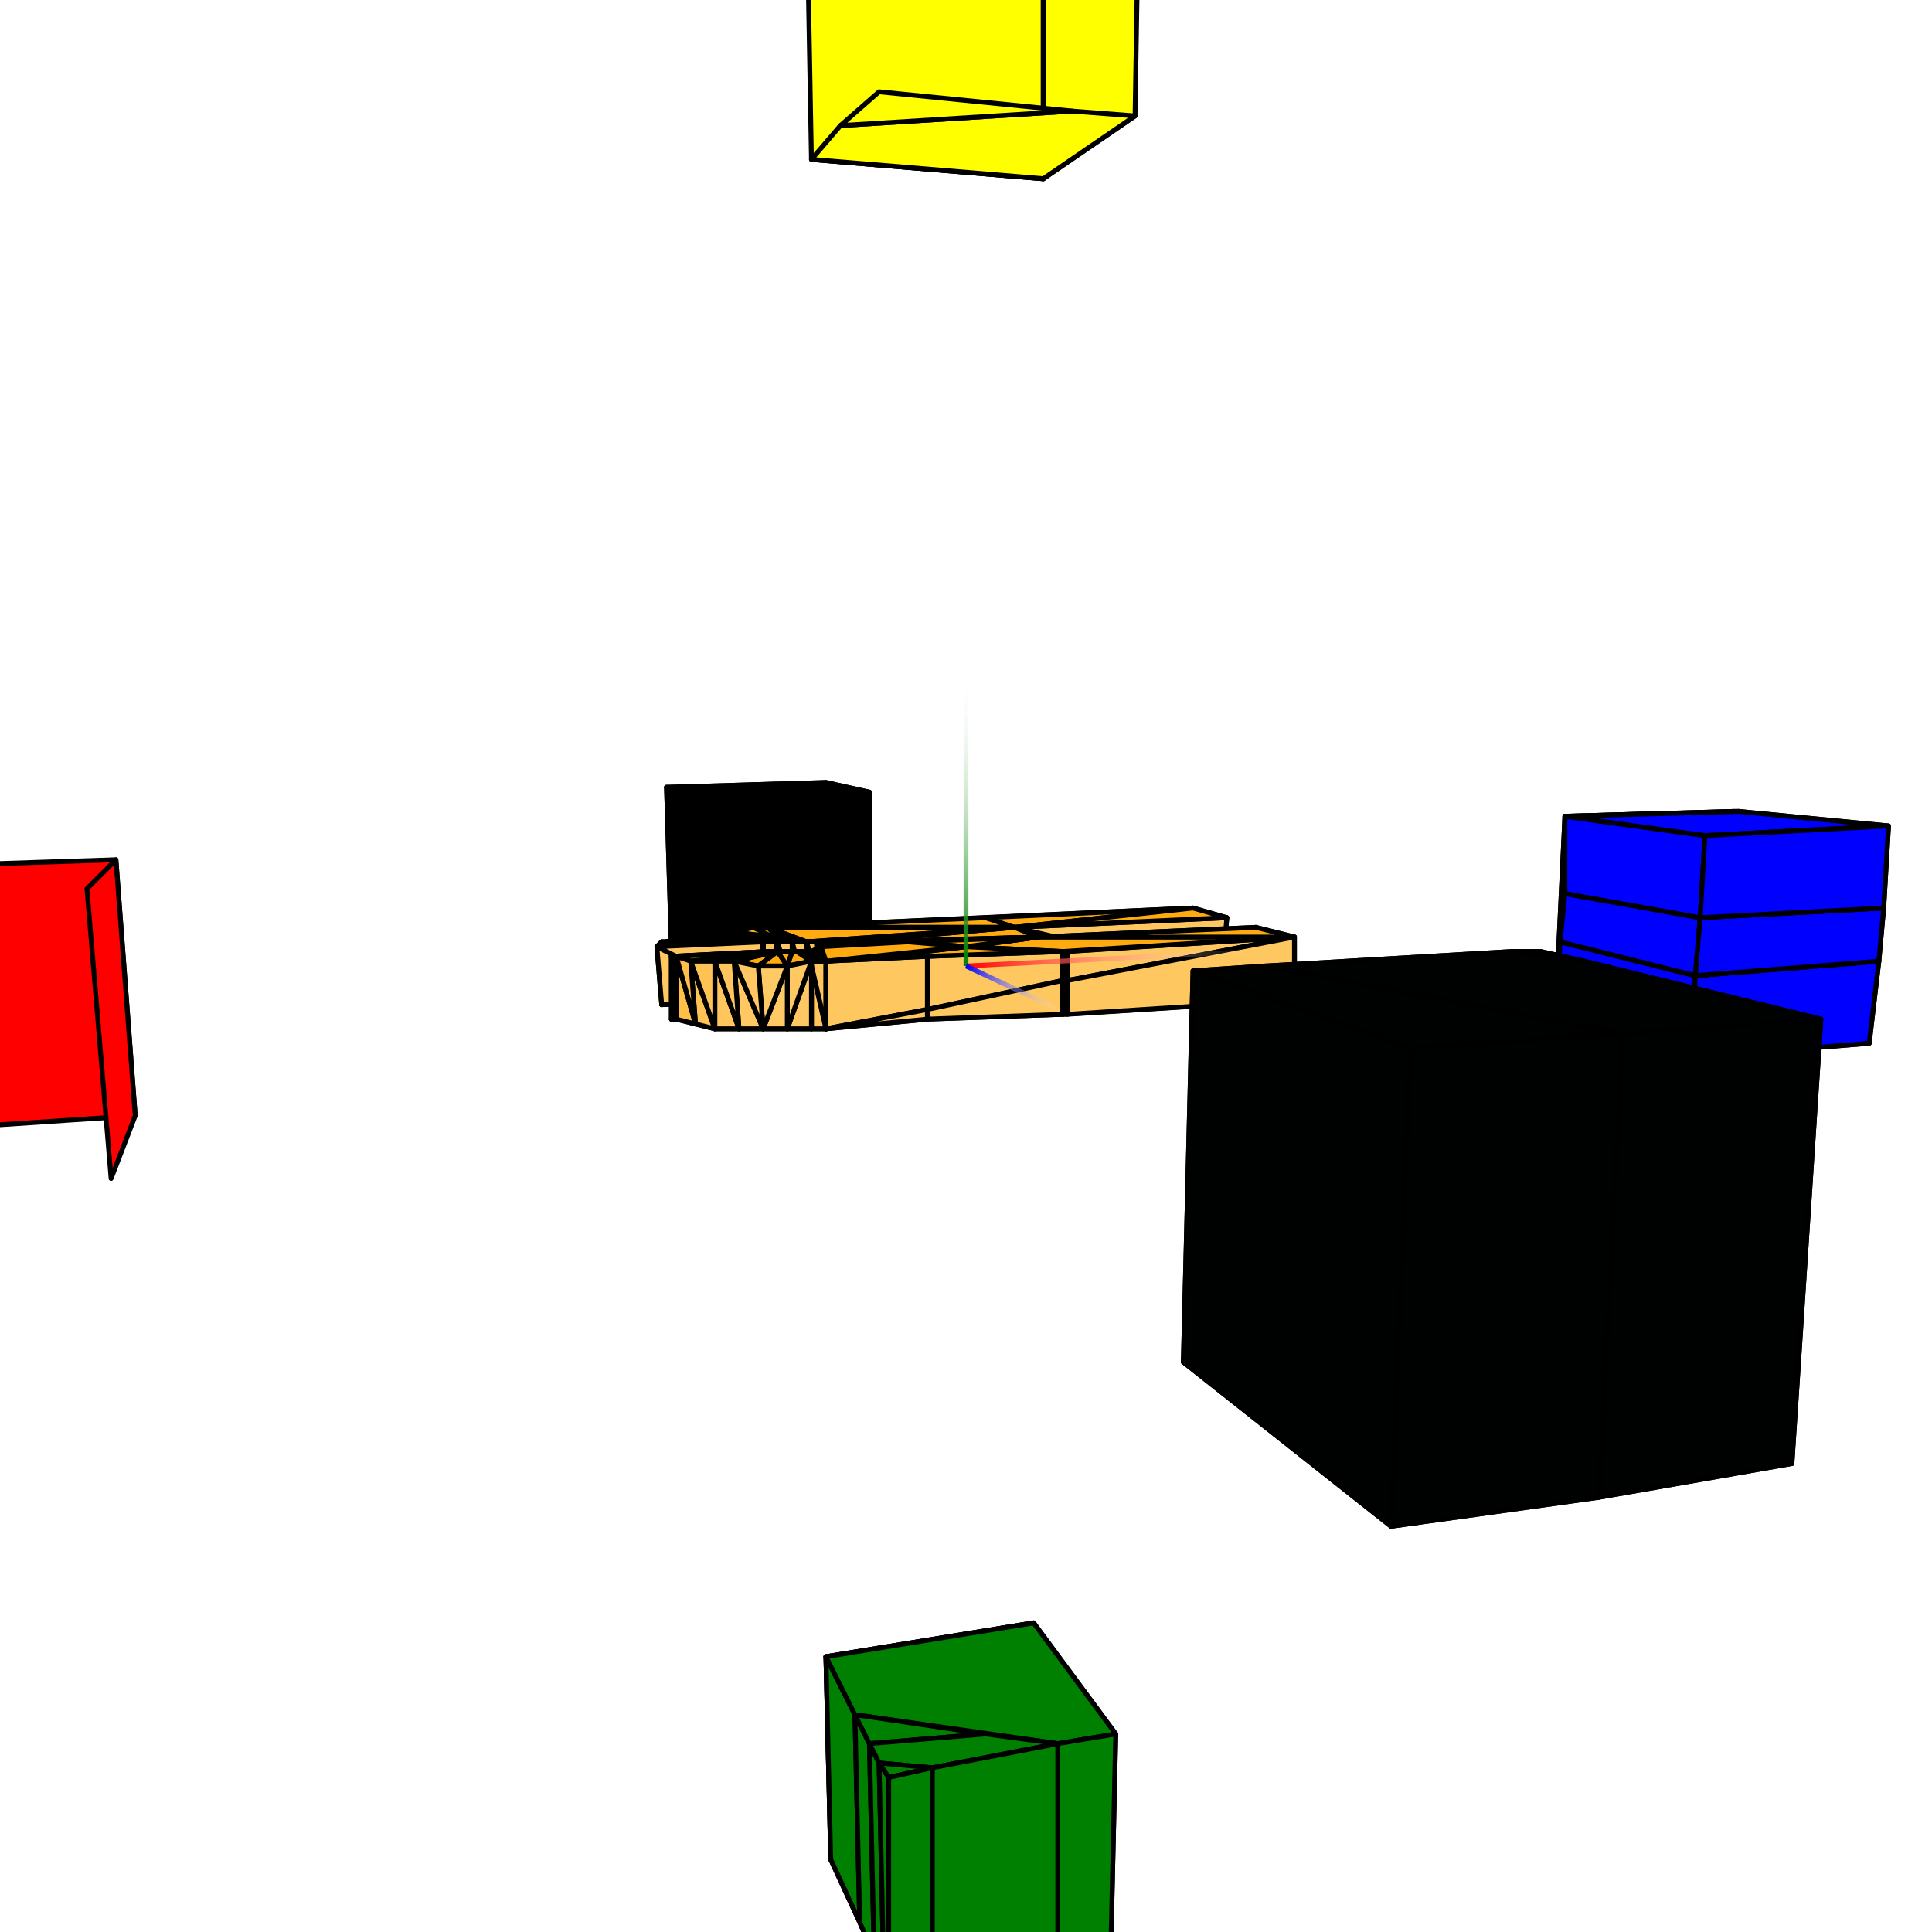
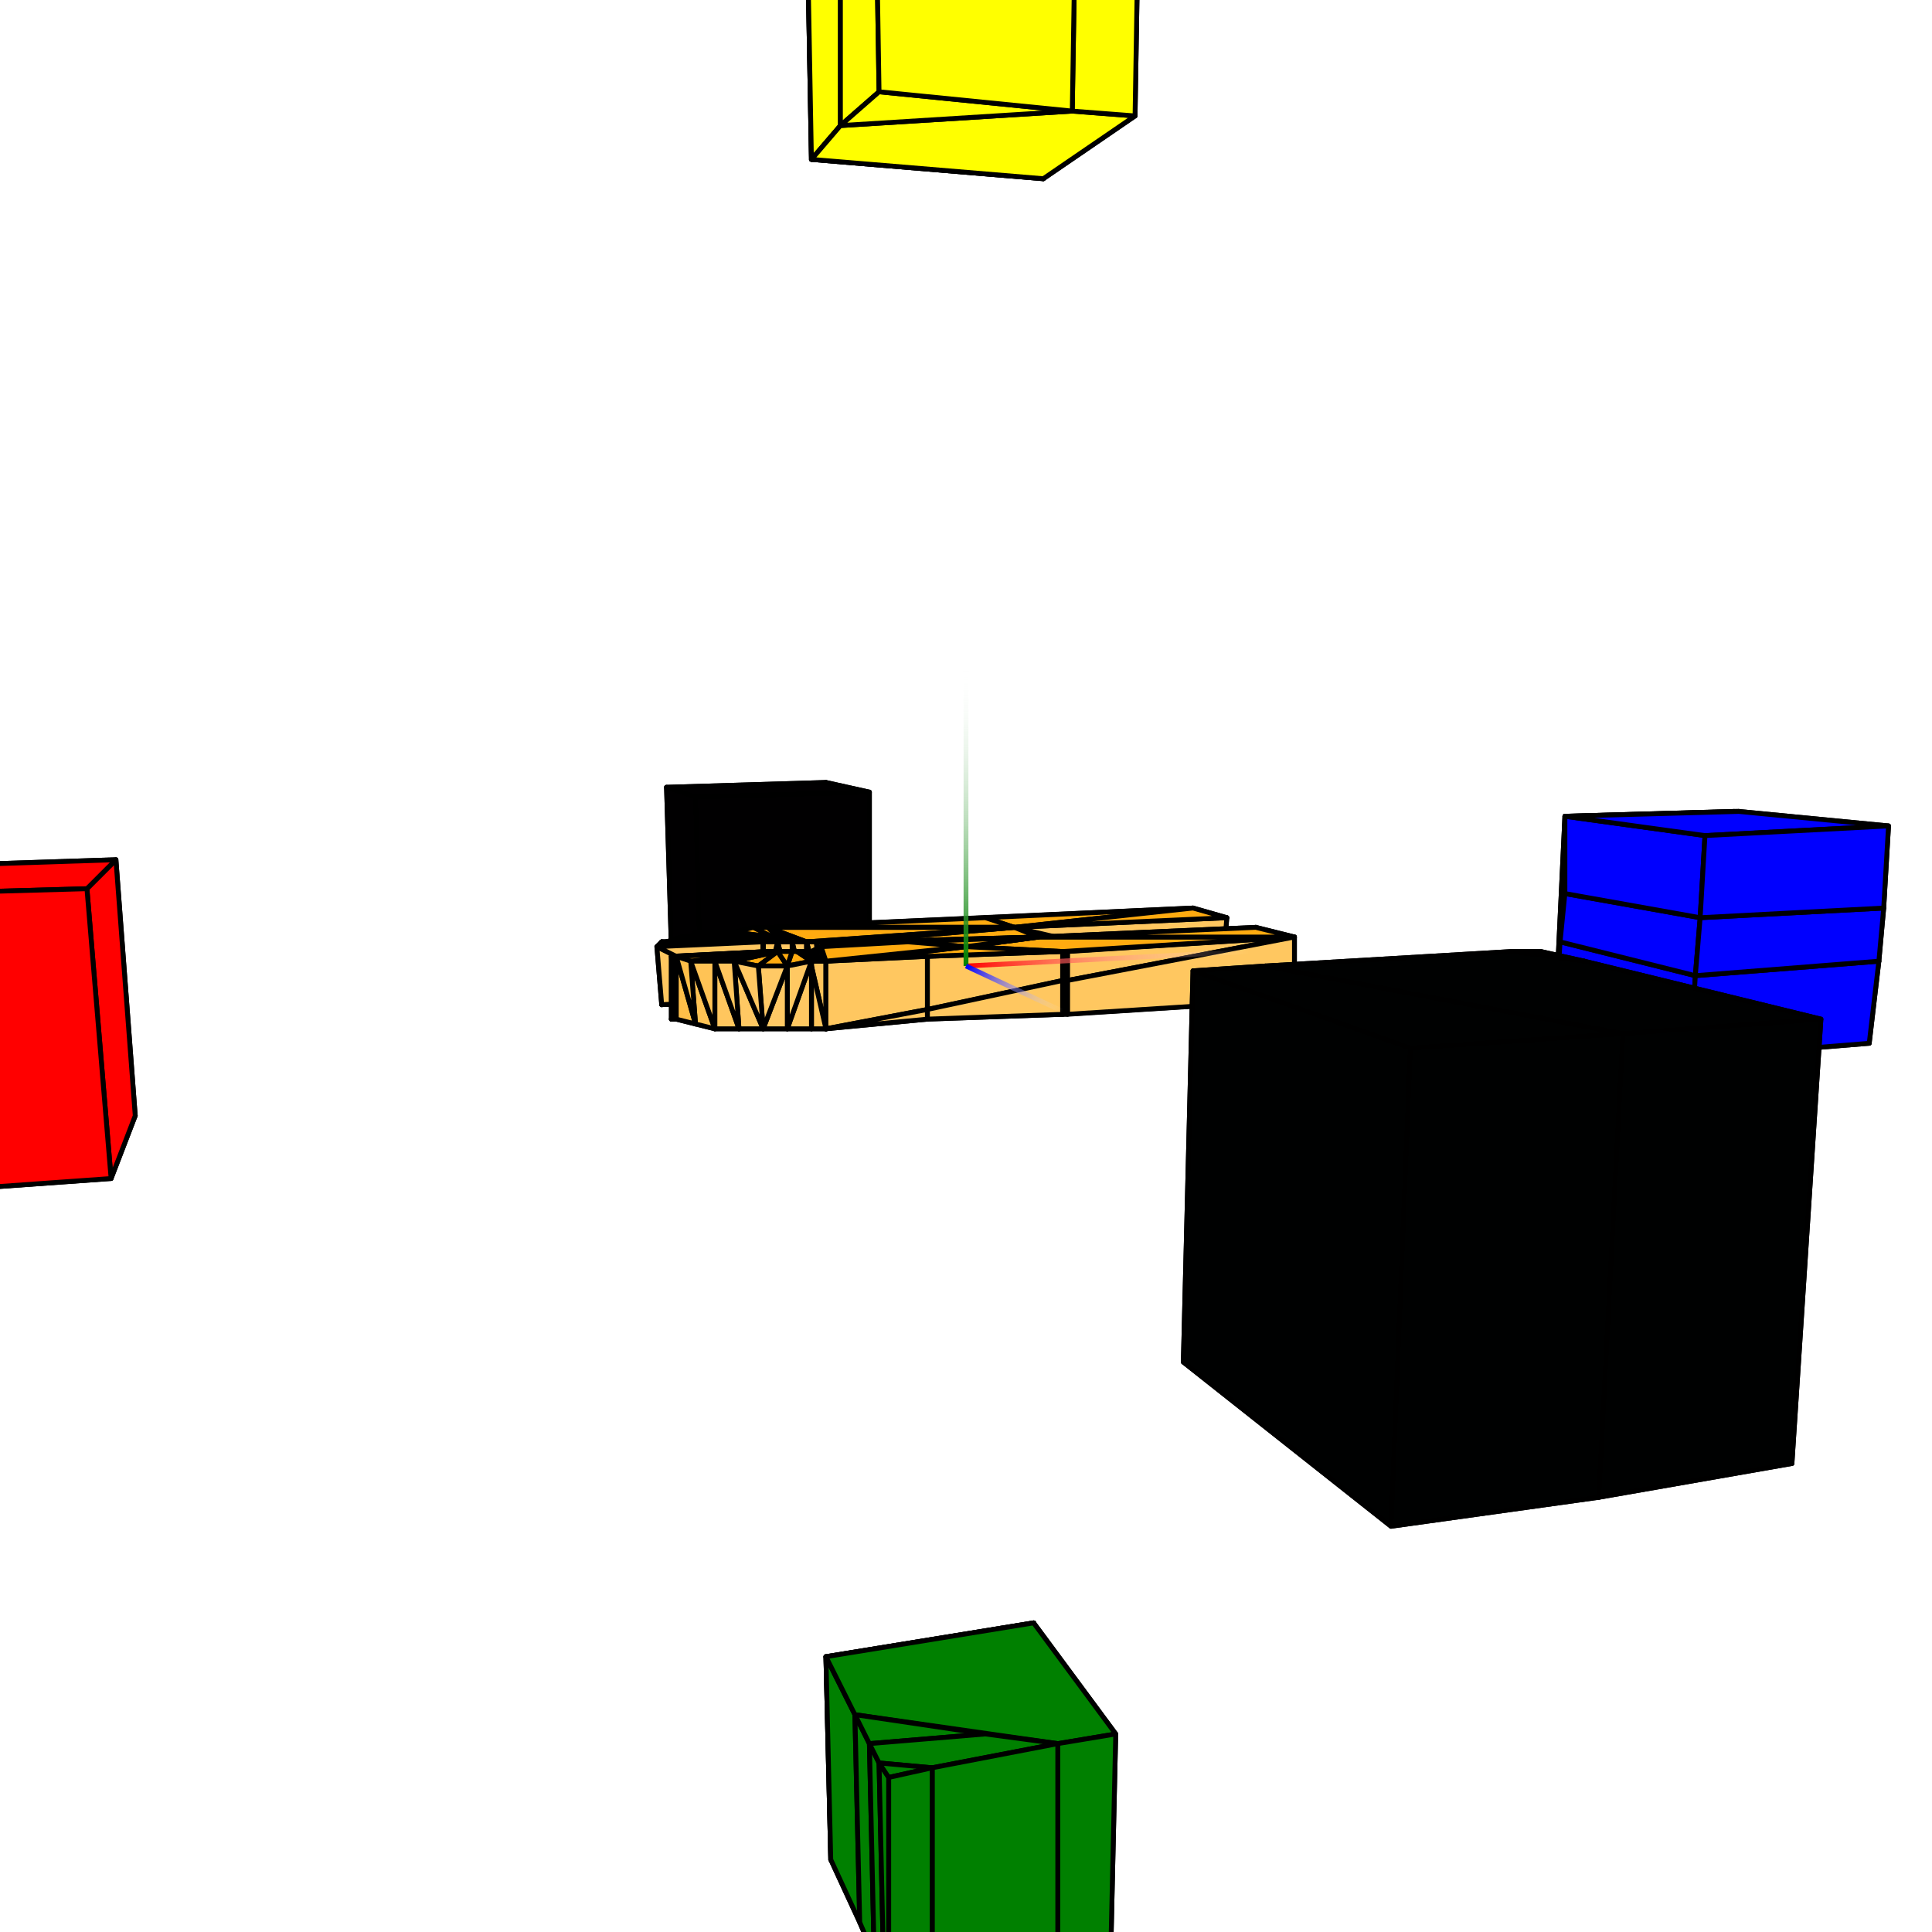
<svg xmlns="http://www.w3.org/2000/svg" width="400" height="400" viewBox="-200 -200 400 400">
  <rect x="-200" y="-200" width="400" height="400" fill="white" />
  <g stroke="#000" stroke-width="1" stroke-linecap="round" stroke-linejoin="round">
-     <polygon fill="rgba(1,0,1,1)" stroke="true" points="-61,-4 -28,-5 -29,-38 -62,-37" />
-     <polygon fill="rgba(1,0,1,1)" stroke="true" points="-61,-4 -28,-5 -20,0 -55,1" />
-     <polygon fill="rgba(1,0,1,1)" stroke="true" points="-28,-5 -29,-38 -20,-36 -20,0" />
-     <polygon fill="rgba(1,0,1,1)" stroke="true" points="-61,-4 -62,-37 -56,-35 -55,1" />
-     <polygon fill="rgba(1,0,1,1)" stroke="true" points="-62,-37 -29,-38 -20,-36 -56,-35" />
-     <polygon fill="rgba(1,0,1,1)" stroke="true" points="-55,1 -56,-35 -20,-36 -20,0" />
-     <polygon fill="yellow" stroke="true" points="-32,-167 16,-163 16,-216 -33,-222" />
-     <polygon fill="green" stroke="true" points="-28,185 14,176 14,136 -29,143" />
-     <polygon fill="blue" stroke="true" points="122,11 157,8 159,-32 124,-31" />
+     <polygon fill="rgba(1,0,1,1)" points="-61,-4 -28,-5 -29,-38 -62,-37" />
+     <polygon fill="rgba(1,0,1,1)" points="-61,-4 -28,-5 -20,0 -55,1" />
+     <polygon fill="rgba(1,0,1,1)" points="-28,-5 -29,-38 -20,-36 -20,0" />
+     <polygon fill="rgba(1,0,1,1)" points="-61,-4 -62,-37 -56,-35 -55,1" />
+     <polygon fill="rgba(1,0,1,1)" points="-62,-37 -29,-38 -20,-36 -56,-35" />
+     <polygon fill="rgba(1,0,1,1)" points="-55,1 -56,-35 -20,-36 -20,0" />
+     <polygon fill="yellow" points="-32,-167 16,-163 16,-216 -33,-222" />
+     <polygon fill="green" points="-28,185 14,176 14,136 -29,143" />
+     <polygon fill="blue" points="122,11 157,8 159,-32 124,-31" />
    <polygon fill="green" points="-28,185 14,176 14,177 -28,185" />
    <polygon fill="green" points="14,176 14,136 14,136 14,177" />
    <polygon fill="green" points="-28,185 -29,143 -29,143 -28,185" />
    <polygon fill="green" points="-29,143 14,136 14,136 -29,143" />
    <polygon fill="blue" points="122,11 157,8 157,9 122,11" />
    <polygon fill="blue" points="157,8 159,-32 160,-32 157,9" />
    <polygon fill="blue" points="122,11 124,-31 124,-31 122,11" />
    <polygon fill="blue" points="124,-31 159,-32 160,-32 124,-31" />
+     <polygon fill="yellow" points="-33,-222 16,-216 16,-216 -33,-222" />
    <polygon fill="yellow" points="16,-163 16,-216 16,-216 16,-163" />
+     <polygon fill="yellow" points="-32,-167 -33,-222 -33,-222 -32,-167" />
    <polygon fill="yellow" points="-32,-167 16,-163 16,-163 -32,-167" />
    <polygon fill="rgba(159,103,0,1)" points="47,-12 46,-1 -41,-8" />
    <polygon fill="rgba(159,103,0,1)" points="-41,-8 46,-1 -41,4" />
    <polygon fill="green" points="14,177 30,203 19,206 -22,198 -28,185" />
    <polygon fill="green" points="14,136 31,159 30,203 14,177" />
    <polygon fill="green" points="-29,143 -23,155 -22,198 -28,185" />
    <polygon fill="green" points="14,136 31,159 19,161 -23,155 -29,143" />
    <polygon fill="blue" points="157,9 187,16 150,19 122,11" />
    <polygon fill="blue" points="189,-1 187,16 157,9 158,-7" />
    <polygon fill="blue" points="151,2 150,19 122,11 123,-5" />
    <polygon fill="blue" points="150,19 151,2 189,-1 187,16" />
    <polygon fill="green" points="19,161 31,159 30,203 19,206" />
    <polygon fill="rgba(239,155,0,1)" points="-21,8 15,7 -16,8" />
    <polygon fill="blue" points="190,-12 189,-1 158,-7 159,-17" />
    <polygon fill="blue" points="152,-10 151,2 123,-5 124,-15" />
    <polygon fill="blue" points="151,2 152,-10 190,-12 189,-1" />
    <polygon fill="rgba(223,144,0,1)" points="68,7 60,4 60,-8" />
    <polygon fill="rgba(223,144,0,1)" points="68,7 60,-8 68,-6" />
    <polygon fill="rgba(239,155,0,1)" points="10,4 -41,4 46,-1" />
    <polygon fill="rgba(223,144,0,1)" points="54,-10 53,2 46,-1" />
    <polygon fill="rgba(223,144,0,1)" points="54,-10 46,-1 47,-12" />
    <polygon fill="rgba(239,155,0,1)" points="68,7 20,10 0,9 15,7" />
    <polygon fill="rgba(239,155,0,1)" points="60,4 68,7 15,7" />
    <polygon fill="rgba(239,155,0,1)" points="15,7 -21,8 -25,7 10,4" />
    <polygon fill="rgba(239,155,0,1)" points="53,2 10,4 46,-1" />
    <polygon fill="rgba(255,171,16,1)" points="47,-12 4,-10 10,-8 10,-8" />
    <polygon fill="rgba(255,199,96,1)" points="53,2 10,-8 10,4" />
    <polygon fill="rgba(255,199,96,1)" points="53,2 54,-10 10,-8" />
    <polygon fill="rgba(159,103,0,1)" points="15,7 15,-6 60,-8" />
    <polygon fill="rgba(159,103,0,1)" points="15,7 60,-8 60,4" />
    <polygon fill="rgba(255,199,96,1)" points="21,3 68,-6 21,-3" />
    <polygon fill="rgba(255,199,96,1)" points="68,7 68,-6 21,3 21,10" />
    <polygon fill="rgba(223,144,0,1)" points="10,4 10,-8 15,-6" />
    <polygon fill="rgba(223,144,0,1)" points="10,4 15,-6 15,7" />
    <polygon fill="rgba(239,155,0,1)" points="0,9 15,7 0,9" />
    <polygon fill="rgba(239,155,0,1)" points="-16,8 15,7 -12,8" />
    <polygon fill="rgba(239,155,0,1)" points="15,7 0,9 -12,8" />
    <polygon fill="rgba(239,155,0,1)" points="-33,7 10,4 -29,7" />
    <polygon fill="rgba(239,155,0,1)" points="-29,7 10,4 -25,7" />
    <polygon fill="rgba(239,155,0,1)" points="-36,7 -41,4 -33,7" />
    <polygon fill="rgba(239,155,0,1)" points="-36,7 -37,7 -41,4" />
    <polygon fill="rgba(239,155,0,1)" points="10,4 -33,7 -41,4" />
    <polygon fill="rgba(239,155,0,1)" points="-41,4 10,4 -41,4" />
    <polygon fill="rgba(255,171,16,1)" points="4,-10 -41,-8 10,-8 10,-8" />
    <polygon fill="rgba(255,171,16,1)" points="-41,-8 -33,-5 10,-8" />
    <polygon fill="rgba(255,171,16,1)" points="15,-6 10,-8 -25,-5 -21,-5" />
    <polygon fill="rgba(255,171,16,1)" points="-33,-5 -29,-5 10,-8 -33,-5" />
    <polygon fill="rgba(255,199,96,1)" points="20,3 21,3 21,-3 20,-3" />
    <polygon fill="rgba(255,199,96,1)" points="21,3 20,3 20,10 21,10" />
    <polygon fill="rgba(255,171,16,1)" points="-36,-5 -41,-8 -37,-6" />
    <polygon fill="rgba(255,171,16,1)" points="-25,-5 10,-8 -29,-5" />
    <polygon fill="rgba(255,176,32,1)" points="-41,4 -41,-8 -41,4" />
    <polygon fill="rgba(255,176,32,1)" points="-41,4 -41,-8 -41,-8" />
    <polygon fill="rgba(157,101,0,1)" points="-43,4 -44,-8 -41,-8" />
    <polygon fill="rgba(157,101,0,1)" points="-43,4 -41,-8 -41,4" />
    <polygon fill="rgba(163,105,0,1)" points="-44,-8 -43,4 -48,5" />
    <polygon fill="rgba(163,105,0,1)" points="-44,-8 -48,5 -48,-7" />
    <polygon fill="rgba(173,112,0,1)" points="-48,5 -52,5 -48,-7" />
    <polygon fill="rgba(173,112,0,1)" points="-48,-7 -52,5 -52,-7" />
    <polygon fill="rgba(239,155,0,1)" points="-51,6 -56,6 -51,6" />
    <polygon fill="rgba(186,120,0,1)" points="-52,5 -56,6 -56,-7" />
    <polygon fill="rgba(186,120,0,1)" points="-52,5 -56,-7 -52,-7" />
    <polygon fill="rgba(201,130,0,1)" points="-56,6 -57,6 -57,1" />
    <polygon fill="rgba(201,130,0,1)" points="-56,6 -57,1 -57,-6 -56,-7" />
    <polygon fill="rgba(239,155,0,1)" points="-44,7 -48,5 -40,7" />
    <polygon fill="rgba(239,155,0,1)" points="-52,5 -48,5 -44,7 -46,6" />
    <polygon fill="rgba(239,155,0,1)" points="-48,5 -43,4 -39,7 -40,7" />
    <polygon fill="rgba(239,155,0,1)" points="-43,4 -41,4 -39,7 -39,7" />
    <polygon fill="rgba(239,155,0,1)" points="-37,7 -39,7 -41,4" />
    <polygon fill="rgba(239,155,0,1)" points="-56,6 -51,6 -57,6" />
    <polygon fill="rgba(239,155,0,1)" points="-52,5 -46,6 -51,6 -56,6" />
    <polygon fill="rgba(255,171,16,1)" points="-51,-6 -56,-7 -57,-6" />
    <polygon fill="rgba(255,171,16,1)" points="-48,-7 -40,-6 -40,-6 -44,-8" />
    <polygon fill="rgba(255,171,16,1)" points="-41,-8 -44,-8 -40,-6 -39,-6" />
    <polygon fill="rgba(255,171,16,1)" points="-41,-8 -39,-6 -37,-6" />
    <polygon fill="rgba(255,171,16,1)" points="-48,-7 -52,-7 -46,-6 -44,-6" />
    <polygon fill="rgba(255,171,16,1)" points="-52,-7 -56,-7 -51,-6 -46,-6" />
    <polygon fill="rgba(255,171,16,1)" points="-51,-6 -56,-7 -51,-6" />
    <polygon fill="rgba(255,171,16,1)" points="-40,-6 -48,-7 -44,-6" />
    <polygon fill="rgba(255,171,16,1)" points="-33,-5 -41,-8 -36,-5" />
    <polygon fill="rgba(255,171,16,1)" points="-41,-8 10,-8 -41,-8" />
    <polygon fill="rgba(255,171,16,1)" points="-16,-5 15,-6 -21,-5" />
    <polygon fill="rgba(255,171,16,1)" points="-12,-5 15,-6 -16,-5" />
    <polygon fill="rgba(255,171,16,1)" points="68,-6 15,-6 0,-4 20,-3" />
    <polygon fill="rgba(255,171,16,1)" points="0,-4 15,-6 0,-4" />
    <polygon fill="rgba(255,171,16,1)" points="0,-4 15,-6 -12,-5" />
    <polygon fill="rgba(255,171,16,1)" points="54,-10 47,-12 10,-8" />
    <polygon fill="rgba(255,171,16,1)" points="68,-6 60,-8 15,-6" />
    <polygon fill="blue" points="160,-32 191,-29 190,-12 159,-17" />
    <polygon fill="blue" points="124,-31 153,-27 152,-10 124,-15" />
    <polygon fill="blue" points="160,-32 191,-29 153,-27 124,-31" />
+     <polygon fill="yellow" points="16,-216 36,-236 23,-238 -26,-232 -33,-222" />
    <polygon fill="yellow" points="16,-216 36,-236 35,-176 16,-163" />
+     <polygon fill="yellow" points="-33,-222 -26,-232 -26,-174 -32,-167" />
    <polygon fill="yellow" points="16,-163 35,-176 22,-177 -26,-174 -32,-167" />
    <polygon fill="blue" points="152,-10 153,-27 191,-29 190,-12" />
+     <polygon fill="yellow" points="23,-238 36,-236 35,-176 22,-177" />
    <polygon fill="rgba(255,199,97,1)" points="-36,-5 -33,7 -33,-5" />
    <polygon fill="rgba(255,199,97,1)" points="-36,-5 -36,7 -33,7" />
    <polygon fill="rgba(239,155,0,1)" points="-42,7 -51,6 -51,6 -42,7" />
    <polygon fill="rgba(201,130,0,1)" points="-57,6 -59,6 -59,-6 -57,1" />
    <polygon fill="rgba(201,130,0,1)" points="-57,1 -59,-6 -57,-6" />
    <polygon fill="rgba(219,142,0,1)" points="-61,7 -62,-5 -59,-6" />
    <polygon fill="rgba(219,142,0,1)" points="-61,7 -59,-6 -59,6" />
    <polygon fill="rgba(238,154,0,1)" points="-63,8 -63,-5 -62,-5" />
    <polygon fill="rgba(238,154,0,1)" points="-63,8 -62,-5 -61,7" />
    <polygon fill="rgba(255,166,3,1)" points="-63,8 -63,8 -63,-5" />
    <polygon fill="rgba(255,166,3,1)" points="-64,-4 -63,-5 -63,8" />
    <polygon fill="rgba(239,155,0,1)" points="-63,8 -63,8 -42,7 -42,7" />
    <polygon fill="rgba(239,155,0,1)" points="-39,7 -42,7 -44,7 -40,7" />
    <polygon fill="rgba(239,155,0,1)" points="-44,7 -42,7 -46,6" />
    <polygon fill="rgba(239,155,0,1)" points="-39,7 -39,7 -40,7" />
    <polygon fill="rgba(239,155,0,1)" points="-39,7 -39,7 -39,7" />
    <polygon fill="rgba(239,155,0,1)" points="-39,7 -39,7 -39,7 -37,7" />
    <polygon fill="rgba(239,155,0,1)" points="-63,8 -61,7 -42,7 -42,7" />
    <polygon fill="rgba(239,155,0,1)" points="-59,6 -42,7 -42,7 -61,7" />
    <polygon fill="rgba(239,155,0,1)" points="-51,6 -42,7 -42,7 -59,6 -57,6" />
    <polygon fill="rgba(239,155,0,1)" points="-46,6 -42,7 -51,6" />
    <polygon fill="rgba(255,196,88,1)" points="-42,7 -39,7 -39,-5" />
    <polygon fill="rgba(255,171,16,1)" points="-62,-5 -42,-5 -42,-5 -59,-6" />
    <polygon fill="rgba(255,171,16,1)" points="-59,-6 -42,-5 -42,-5 -51,-6 -57,-6" />
    <polygon fill="rgba(255,171,16,1)" points="-64,-4 -42,-5 -42,-5 -63,-5" />
    <polygon fill="rgba(255,171,16,1)" points="-40,-6 -39,-5 -40,-6" />
    <polygon fill="rgba(255,171,16,1)" points="-40,-6 -39,-5 -39,-6" />
    <polygon fill="rgba(255,171,16,1)" points="-38,-6 -39,-6 -39,-5 -39,-5" />
    <polygon fill="rgba(255,171,16,1)" points="-46,-6 -42,-5 -44,-6" />
    <polygon fill="rgba(255,171,16,1)" points="-51,-6 -42,-5 -46,-6" />
    <polygon fill="rgba(255,171,16,1)" points="-42,-5 -51,-6 -51,-6 -42,-5" />
    <polygon fill="rgba(255,171,16,1)" points="-63,-5 -42,-5 -42,-5 -62,-5" />
    <polygon fill="rgba(255,199,96,1)" points="-64,-4 -63,8 -42,7 -42,7" />
    <polygon fill="rgba(255,171,16,1)" points="-39,-5 -40,-6 -44,-6 -42,-5" />
    <polygon fill="rgba(255,199,96,1)" points="-64,-4 -42,7 -42,-5" />
    <polygon fill="rgba(255,196,88,1)" points="-42,-5 -42,7 -39,-5" />
    <polygon fill="rgba(239,155,0,1)" points="-42,7 -42,7 -42,7" />
    <polygon fill="rgba(239,155,0,1)" points="-42,7 -42,7 -42,7" />
    <polygon fill="rgba(239,155,0,1)" points="-42,7 -42,7 -42,7" />
    <polygon fill="rgba(239,155,0,1)" points="-42,7 -42,7 -42,7" />
    <polygon fill="rgba(239,155,0,1)" points="-42,7 -42,7 -42,7" />
    <polygon fill="rgba(255,171,16,1)" points="-42,-5 -42,-5 -42,-5" />
    <polygon fill="rgba(255,171,16,1)" points="-42,-5 -42,-5 -42,-5" />
    <polygon fill="rgba(255,171,16,1)" points="-42,-5 -42,-5 -42,-5" />
    <polygon fill="rgba(255,171,16,1)" points="-42,-5 -42,-5 -42,-5" />
    <polygon fill="rgba(255,171,16,1)" points="-42,-5 -42,-5 -42,-5" />
    <polygon fill="rgba(255,199,96,1)" points="-42,7 -42,7 -42,7" />
    <polygon fill="rgba(255,199,96,1)" points="-42,7 -42,7 -42,-5 -42,-5" />
    <polygon fill="rgba(255,187,62,1)" points="-42,-5 -42,7 -42,-5" />
    <polygon fill="rgba(255,187,62,1)" points="-42,-5 -42,7 -42,7" />
    <polygon fill="green" points="-19,205 -22,198 4,203" />
    <polygon fill="green" points="-23,155 -20,161 -19,205 -22,198" />
    <polygon fill="green" points="-20,161 -23,155 4,159" />
    <polygon fill="rgba(239,155,0,1)" points="-29,8 -29,8 -21,8 -16,8" />
    <polygon fill="rgba(239,155,0,1)" points="-36,7 -39,7 -39,7 -37,7" />
    <polygon fill="rgba(255,200,100,1)" points="-36,-5 -39,-5 -36,7" />
    <polygon fill="rgba(255,200,100,1)" points="-39,7 -36,7 -39,-5" />
    <polygon fill="rgba(239,155,0,1)" points="-3,9 0,9 4,9" />
    <polygon fill="rgba(239,155,0,1)" points="-21,8 -29,8 -25,7" />
    <polygon fill="rgba(239,155,0,1)" points="-3,9 0,9 0,9 -3,9" />
    <polygon fill="rgba(239,155,0,1)" points="-29,8 -16,8 -12,8 -30,9" />
    <polygon fill="rgba(239,155,0,1)" points="0,9 -3,9 -30,10 -30,9 -12,8" />
    <polygon fill="rgba(239,155,0,1)" points="-33,7 -29,7 -30,7" />
    <polygon fill="rgba(239,155,0,1)" points="-30,7 -29,7 -25,7 -29,8" />
    <polygon fill="rgba(239,155,0,1)" points="-32,9 -32,10 -35,10 -35,10" />
    <polygon fill="rgba(239,155,0,1)" points="-32,9 -30,9 -30,10 -32,10" />
    <polygon fill="rgba(255,169,13,1)" points="-29,-5 -29,8 -29,-4" />
    <polygon fill="rgba(255,169,13,1)" points="-29,-5 -29,8 -29,8" />
    <polygon fill="rgba(255,183,50,1)" points="-31,-5 -29,8 -29,-5" />
    <polygon fill="rgba(255,183,50,1)" points="-31,-5 -30,7 -29,8" />
    <polygon fill="rgba(255,193,80,1)" points="-33,-5 -30,7 -31,-5" />
    <polygon fill="rgba(255,193,80,1)" points="-33,-5 -33,7 -30,7" />
    <polygon fill="rgba(228,148,0,1)" points="-29,-4 -29,8 -30,9" />
    <polygon fill="rgba(228,148,0,1)" points="-29,-4 -30,9 -30,-4" />
    <polygon fill="rgba(193,125,0,1)" points="-30,-4 -30,9 -32,9" />
    <polygon fill="rgba(193,125,0,1)" points="-30,-4 -32,9 -32,-3" />
    <polygon fill="rgba(167,108,0,1)" points="-32,-3 -32,9 -35,10" />
    <polygon fill="rgba(167,108,0,1)" points="-32,-3 -35,10 -35,-3" />
    <polygon fill="rgba(255,171,16,1)" points="-25,-5 -29,-5 -21,-5" />
    <polygon fill="rgba(255,171,16,1)" points="-33,-5 -31,-5 -29,-5 -33,-5" />
    <polygon fill="rgba(255,171,16,1)" points="-36,-5 -38,-6 -39,-5 -39,-5" />
    <polygon fill="rgba(255,171,16,1)" points="-31,-5 -29,-5 -25,-5 -29,-5" />
    <polygon fill="rgba(255,171,16,1)" points="-29,-5 -29,-4 -16,-5 -21,-5" />
    <polygon fill="rgba(255,171,16,1)" points="-32,-3 -32,-3 -30,-3 -30,-4" />
    <polygon fill="rgba(255,171,16,1)" points="-29,-4 -30,-4 -12,-5 -16,-5" />
    <polygon fill="rgba(155,100,0,1)" points="-39,10 -39,-3 -35,-3" />
    <polygon fill="rgba(239,155,0,1)" points="-39,10 -39,10 -35,10 -35,10" />
    <polygon fill="green" points="19,206 -7,212 -17,210 -19,205 4,203" />
    <polygon fill="green" points="-20,161 -18,165 -17,210 -19,205" />
    <polygon fill="green" points="19,161 -7,166 -18,165 -20,161 4,159" />
    <polygon fill="green" points="-7,166 19,161 19,206 -7,212" />
    <polygon fill="rgba(239,155,0,1)" points="20,10 -8,11 -17,11 -3,9 4,9" />
    <polygon fill="rgba(239,155,0,1)" points="-17,11 -3,9 -3,9 -17,11" />
    <polygon fill="rgba(239,155,0,1)" points="-3,9 -17,11 -30,10 -30,10" />
    <polygon fill="rgba(239,155,0,1)" points="-32,10 -32,10 -35,10 -35,10 -35,10" />
    <polygon fill="rgba(239,155,0,1)" points="-30,10 -30,10 -32,10 -32,10" />
    <polygon fill="rgba(239,155,0,1)" points="-35,10 -35,10 -35,10" />
    <polygon fill="rgba(239,155,0,1)" points="-35,10 -35,10 -35,10" />
    <polygon fill="rgba(155,100,0,1)" points="-35,-3 -35,10 -39,10" />
    <polygon fill="rgba(255,199,96,1)" points="-8,9 20,3 20,-3 -8,-2" />
    <polygon fill="rgba(255,199,96,1)" points="20,3 -8,9 -8,11 20,10" />
    <polygon fill="rgba(255,171,16,1)" points="-35,-3 -35,-3 -36,-3" />
    <polygon fill="rgba(255,171,16,1)" points="-32,-3 -32,-3 -30,-3 -30,-3" />
    <polygon fill="rgba(255,171,16,1)" points="0,-4 -17,-2 -8,-2 20,-3" />
    <polygon fill="rgba(255,171,16,1)" points="-17,-2 0,-4 0,-4 -17,-2" />
    <polygon fill="rgba(255,171,16,1)" points="-32,-3 -35,-3 -35,-3 -32,-3" />
    <polygon fill="rgba(255,171,16,1)" points="-35,-3 -35,-3 -35,-3" />
    <polygon fill="rgba(255,171,16,1)" points="-35,-3 -39,-3 -36,-3" />
    <polygon fill="rgba(158,102,0,1)" points="-39,-3 -39,10 -41,10" />
    <polygon fill="rgba(158,102,0,1)" points="-39,-3 -41,10 -41,-3" />
    <polygon fill="rgba(159,103,0,1)" points="-41,10 -61,11 -41,-3" />
    <polygon fill="rgba(159,103,0,1)" points="-61,-2 -41,-3 -61,11" />
    <polygon fill="green" points="-7,212 -16,214 -17,210" />
    <polygon fill="green" points="-18,165 -16,168 -16,214 -17,210" />
    <polygon fill="green" points="-7,166 -16,168 -18,165" />
    <polygon fill="green" points="-16,214 -16,168 -7,166 -7,212" />
    <polygon fill="rgba(239,155,0,1)" points="-42,13 -47,13 -39,10" />
    <polygon fill="rgba(239,155,0,1)" points="-42,13 -39,10 -37,13" />
    <polygon fill="rgba(239,155,0,1)" points="-39,10 -39,10 -35,10 -37,13" />
    <polygon fill="rgba(239,155,0,1)" points="-41,10 -39,10 -47,13" />
    <polygon fill="rgba(239,155,0,1)" points="-52,13 -41,10 -47,13" />
    <polygon fill="rgba(239,155,0,1)" points="-52,13 -56,12 -41,10" />
    <polygon fill="rgba(239,155,0,1)" points="-60,11 -41,10 -56,12" />
    <polygon fill="rgba(239,155,0,1)" points="-61,11 -41,10 -60,11" />
    <polygon fill="rgba(239,155,0,1)" points="-8,11 -29,13 -17,11" />
    <polygon fill="rgba(239,155,0,1)" points="-29,13 -17,11 -17,11 -29,13" />
    <polygon fill="rgba(239,155,0,1)" points="-17,11 -29,13 -30,10" />
    <polygon fill="rgba(239,155,0,1)" points="-32,10 -29,13 -35,10" />
    <polygon fill="rgba(239,155,0,1)" points="-30,10 -29,13 -32,10" />
    <polygon fill="rgba(239,155,0,1)" points="-29,13 -32,13 -35,10 -35,10" />
    <polygon fill="rgba(239,155,0,1)" points="-37,13 -35,10 -35,10 -32,13" />
    <polygon fill="rgba(255,176,32,1)" points="-29,13 -29,-1 -29,13" />
    <polygon fill="rgba(255,176,32,1)" points="-29,13 -29,-1 -29,-1" />
    <polygon fill="rgba(255,197,92,1)" points="-32,0 -29,13 -29,-1 -32,-1" />
    <polygon fill="rgba(255,197,92,1)" points="-29,13 -32,0 -32,13" />
    <polygon fill="rgba(255,199,96,1)" points="-29,-1 -29,13 -8,9 -8,-2" />
    <polygon fill="rgba(255,199,96,1)" points="-8,9 -29,13 -8,11" />
    <polygon fill="rgba(255,197,92,1)" points="-32,-1 -32,0 -32,-1" />
    <polygon fill="rgba(255,197,92,1)" points="-32,0 -32,-1 -32,13 -32,13" />
    <polygon fill="rgba(255,200,98,1)" points="-32,13 -32,-1 -37,13" />
    <polygon fill="rgba(255,171,16,1)" points="-43,0 -39,-3 -48,-1" />
    <polygon fill="rgba(255,171,16,1)" points="-41,-3 -52,-1 -48,-1" />
    <polygon fill="rgba(255,171,16,1)" points="-41,-3 -57,-1 -52,-1" />
    <polygon fill="rgba(255,171,16,1)" points="-41,-3 -60,-2 -57,-1" />
    <polygon fill="rgba(255,171,16,1)" points="-41,-3 -61,-2 -60,-2" />
    <polygon fill="rgba(255,171,16,1)" points="-32,-1 -35,-3 -36,-3 -37,0" />
    <polygon fill="rgba(255,171,16,1)" points="-43,0 -37,0 -39,-3" />
    <polygon fill="rgba(255,171,16,1)" points="-41,-3 -48,-1 -39,-3" />
    <polygon fill="rgba(255,171,16,1)" points="-32,-3 -29,-1 -30,-3" />
    <polygon fill="rgba(255,171,16,1)" points="-17,-2 -29,-1 -8,-2" />
    <polygon fill="rgba(255,171,16,1)" points="-29,-1 -29,-1 -17,-2 -17,-2" />
    <polygon fill="rgba(255,171,16,1)" points="-35,-3 -29,-1 -32,-3" />
    <polygon fill="rgba(255,171,16,1)" points="-32,-1 -29,-1 -35,-3 -35,-3" />
    <polygon fill="rgba(255,171,16,1)" points="-39,-3 -37,0 -36,-3" />
    <polygon fill="rgba(255,200,98,1)" points="-32,-1 -37,0 -37,13" />
    <polygon fill="rgba(255,201,101,1)" points="-37,13 -37,0 -42,13" />
    <polygon fill="rgba(255,201,101,1)" points="-43,0 -42,13 -37,0" />
    <polygon fill="rgba(255,200,99,1)" points="-42,13 -48,-1 -47,13" />
    <polygon fill="rgba(255,200,99,1)" points="-42,13 -43,0 -48,-1" />
    <polygon fill="rgba(255,171,16,1)" points="-30,-4 -29,-1 0,-4 -12,-5" />
+     <polygon fill="yellow" points="23,-238 -19,-244 -26,-232" />
+     <polygon fill="yellow" points="-26,-232 -19,-244 -18,-181 -26,-174" />
    <polygon fill="yellow" points="22,-177 -18,-181 -26,-174" />
+     <polygon fill="yellow" points="-18,-181 -19,-244 23,-238 22,-177" />
    <polygon fill="rgba(255,198,94,1)" points="-47,13 -52,-1 -52,13" />
    <polygon fill="rgba(255,198,94,1)" points="-47,13 -48,-1 -52,-1" />
    <polygon fill="rgba(255,195,85,1)" points="-52,13 -57,-1 -56,12" />
    <polygon fill="rgba(255,195,85,1)" points="-52,13 -52,-1 -57,-1" />
    <polygon fill="rgba(0,1,1,1)" points="109,74 116,73 119,-3 113,-3" />
    <polygon fill="rgba(0,1,1,1)" points="109,74 116,73 124,78" />
    <polygon fill="rgba(0,1,1,1)" points="116,73 119,-3 128,-1 124,78" />
    <polygon fill="rgba(0,1,1,1)" points="113,-3 119,-3 128,-1" />
    <polygon fill="rgba(255,191,73,1)" points="-56,12 -60,-2 -60,11" />
    <polygon fill="rgba(255,191,73,1)" points="-56,12 -57,-1 -60,-2" />
    <polygon fill="rgba(0,1,1,1)" points="60,80 109,74 113,-3 62,0" />
    <polygon fill="rgba(0,1,1,1)" points="60,80 109,74 124,78 171,103 131,110" />
    <polygon fill="rgba(0,1,1,1)" points="128,-1 177,11 171,103 124,78" />
    <polygon fill="rgba(0,1,1,1)" points="62,0 113,-3 128,-1 177,11 136,14" />
    <polygon fill="rgba(0,1,1,1)" points="136,14 177,11 171,103 131,110" />
    <polygon fill="rgba(255,186,58,1)" points="-60,11 -61,-2 -61,11" />
    <polygon fill="rgba(255,186,58,1)" points="-60,11 -60,-2 -61,-2" />
-     <polygon fill="red" stroke="true" points="-232,35 -172,31 -176,-22 -237,-20" />
-     <polygon fill="red" stroke="true" points="-172,31 -176,-22 -182,-16 -177,44" />
+     <polygon fill="red" points="-232,35 -172,31 -176,-22 -237,-20" />
+     <polygon fill="red" points="-232,35 -172,31 -177,44 -247,49" />
+     <polygon fill="red" points="-232,35 -237,-20 -253,-14 -247,49" />
+     <polygon fill="red" points="-172,31 -176,-22 -182,-16 -177,44" />
+     <polygon fill="red" points="-237,-20 -176,-22 -182,-16 -253,-14" />
+     <polygon fill="red" points="-247,49 -253,-14 -182,-16 -177,44" />
    <polygon fill="rgba(0,1,1,1)" points="45,82 60,80 62,0 47,1" />
    <polygon fill="rgba(0,1,1,1)" points="45,82 60,80 131,110 88,116" />
-     <polygon fill="rgba(0,1,1,1)" stroke="true" points="45,82 47,1 92,17 88,116" />
+     <polygon fill="rgba(0,1,1,1)" points="45,82 47,1 92,17 88,116" />
    <polygon fill="rgba(0,1,1,1)" points="47,1 62,0 136,14 92,17" />
    <polygon fill="rgba(0,1,1,1)" points="88,116 92,17 136,14 131,110" />
  </g>
  <g stroke-width="1">
    <defs>
      <linearGradient id="axis-grad-0" x1="0" y1="0" x2="565" y2="-29" gradientUnits="userSpaceOnUse">
        <stop offset="0%" stop-color="red" />
        <stop offset="10.44%" stop-color="rgba(255,255,255,0)" />
        <stop offset="100%" stop-color="rgba(255,255,255,0)" />
      </linearGradient>
      <linearGradient id="axis-grad-1" x1="0" y1="0" x2="0" y2="-566" gradientUnits="userSpaceOnUse">
        <stop offset="0%" stop-color="green" />
        <stop offset="10.934%" stop-color="rgba(255,255,255,0)" />
        <stop offset="100%" stop-color="rgba(255,255,255,0)" />
      </linearGradient>
      <linearGradient id="axis-grad-2" x1="0" y1="0" x2="512" y2="240" gradientUnits="userSpaceOnUse">
        <stop offset="0%" stop-color="blue" />
        <stop offset="3.914%" stop-color="rgba(255,255,255,0)" />
        <stop offset="100%" stop-color="rgba(255,255,255,0)" />
      </linearGradient>
    </defs>
    <line x1="0" y1="0" x2="565" y2="-29" stroke="url(#axis-grad-0)" />
    <line x1="0" y1="0" x2="0" y2="-566" stroke="url(#axis-grad-1)" />
    <line x1="0" y1="0" x2="512" y2="240" stroke="url(#axis-grad-2)" />
  </g>
</svg>
